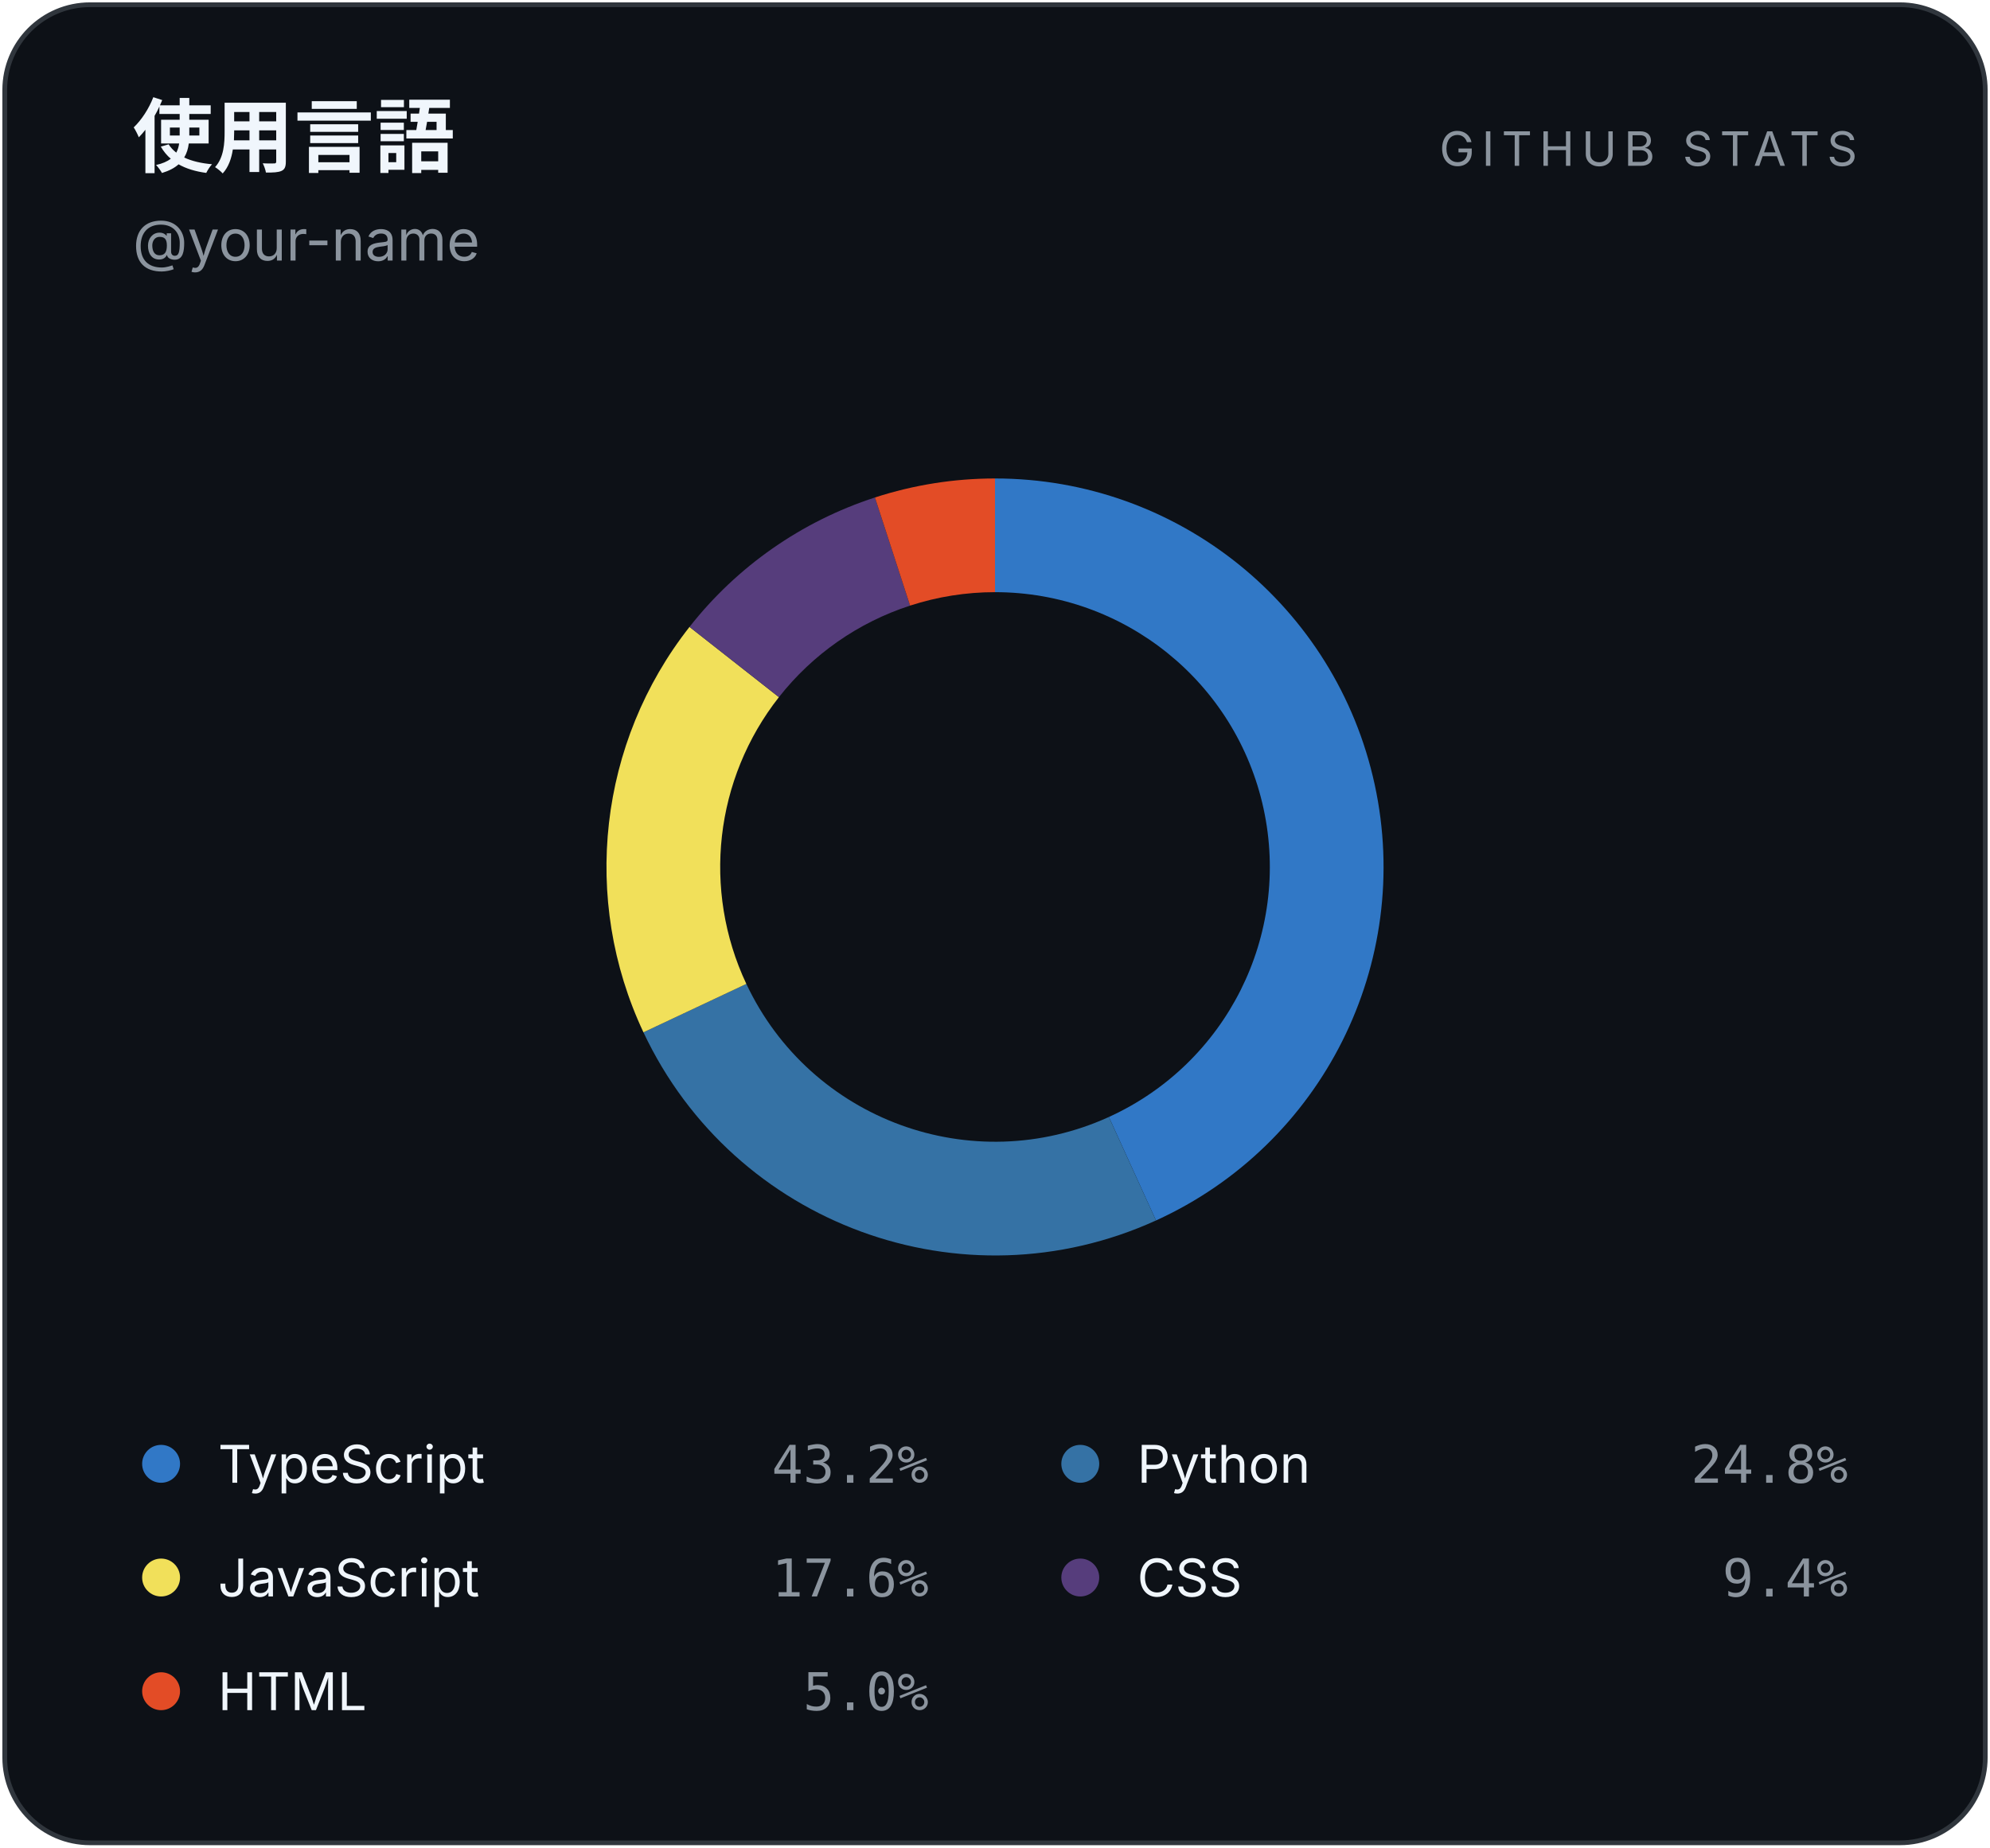
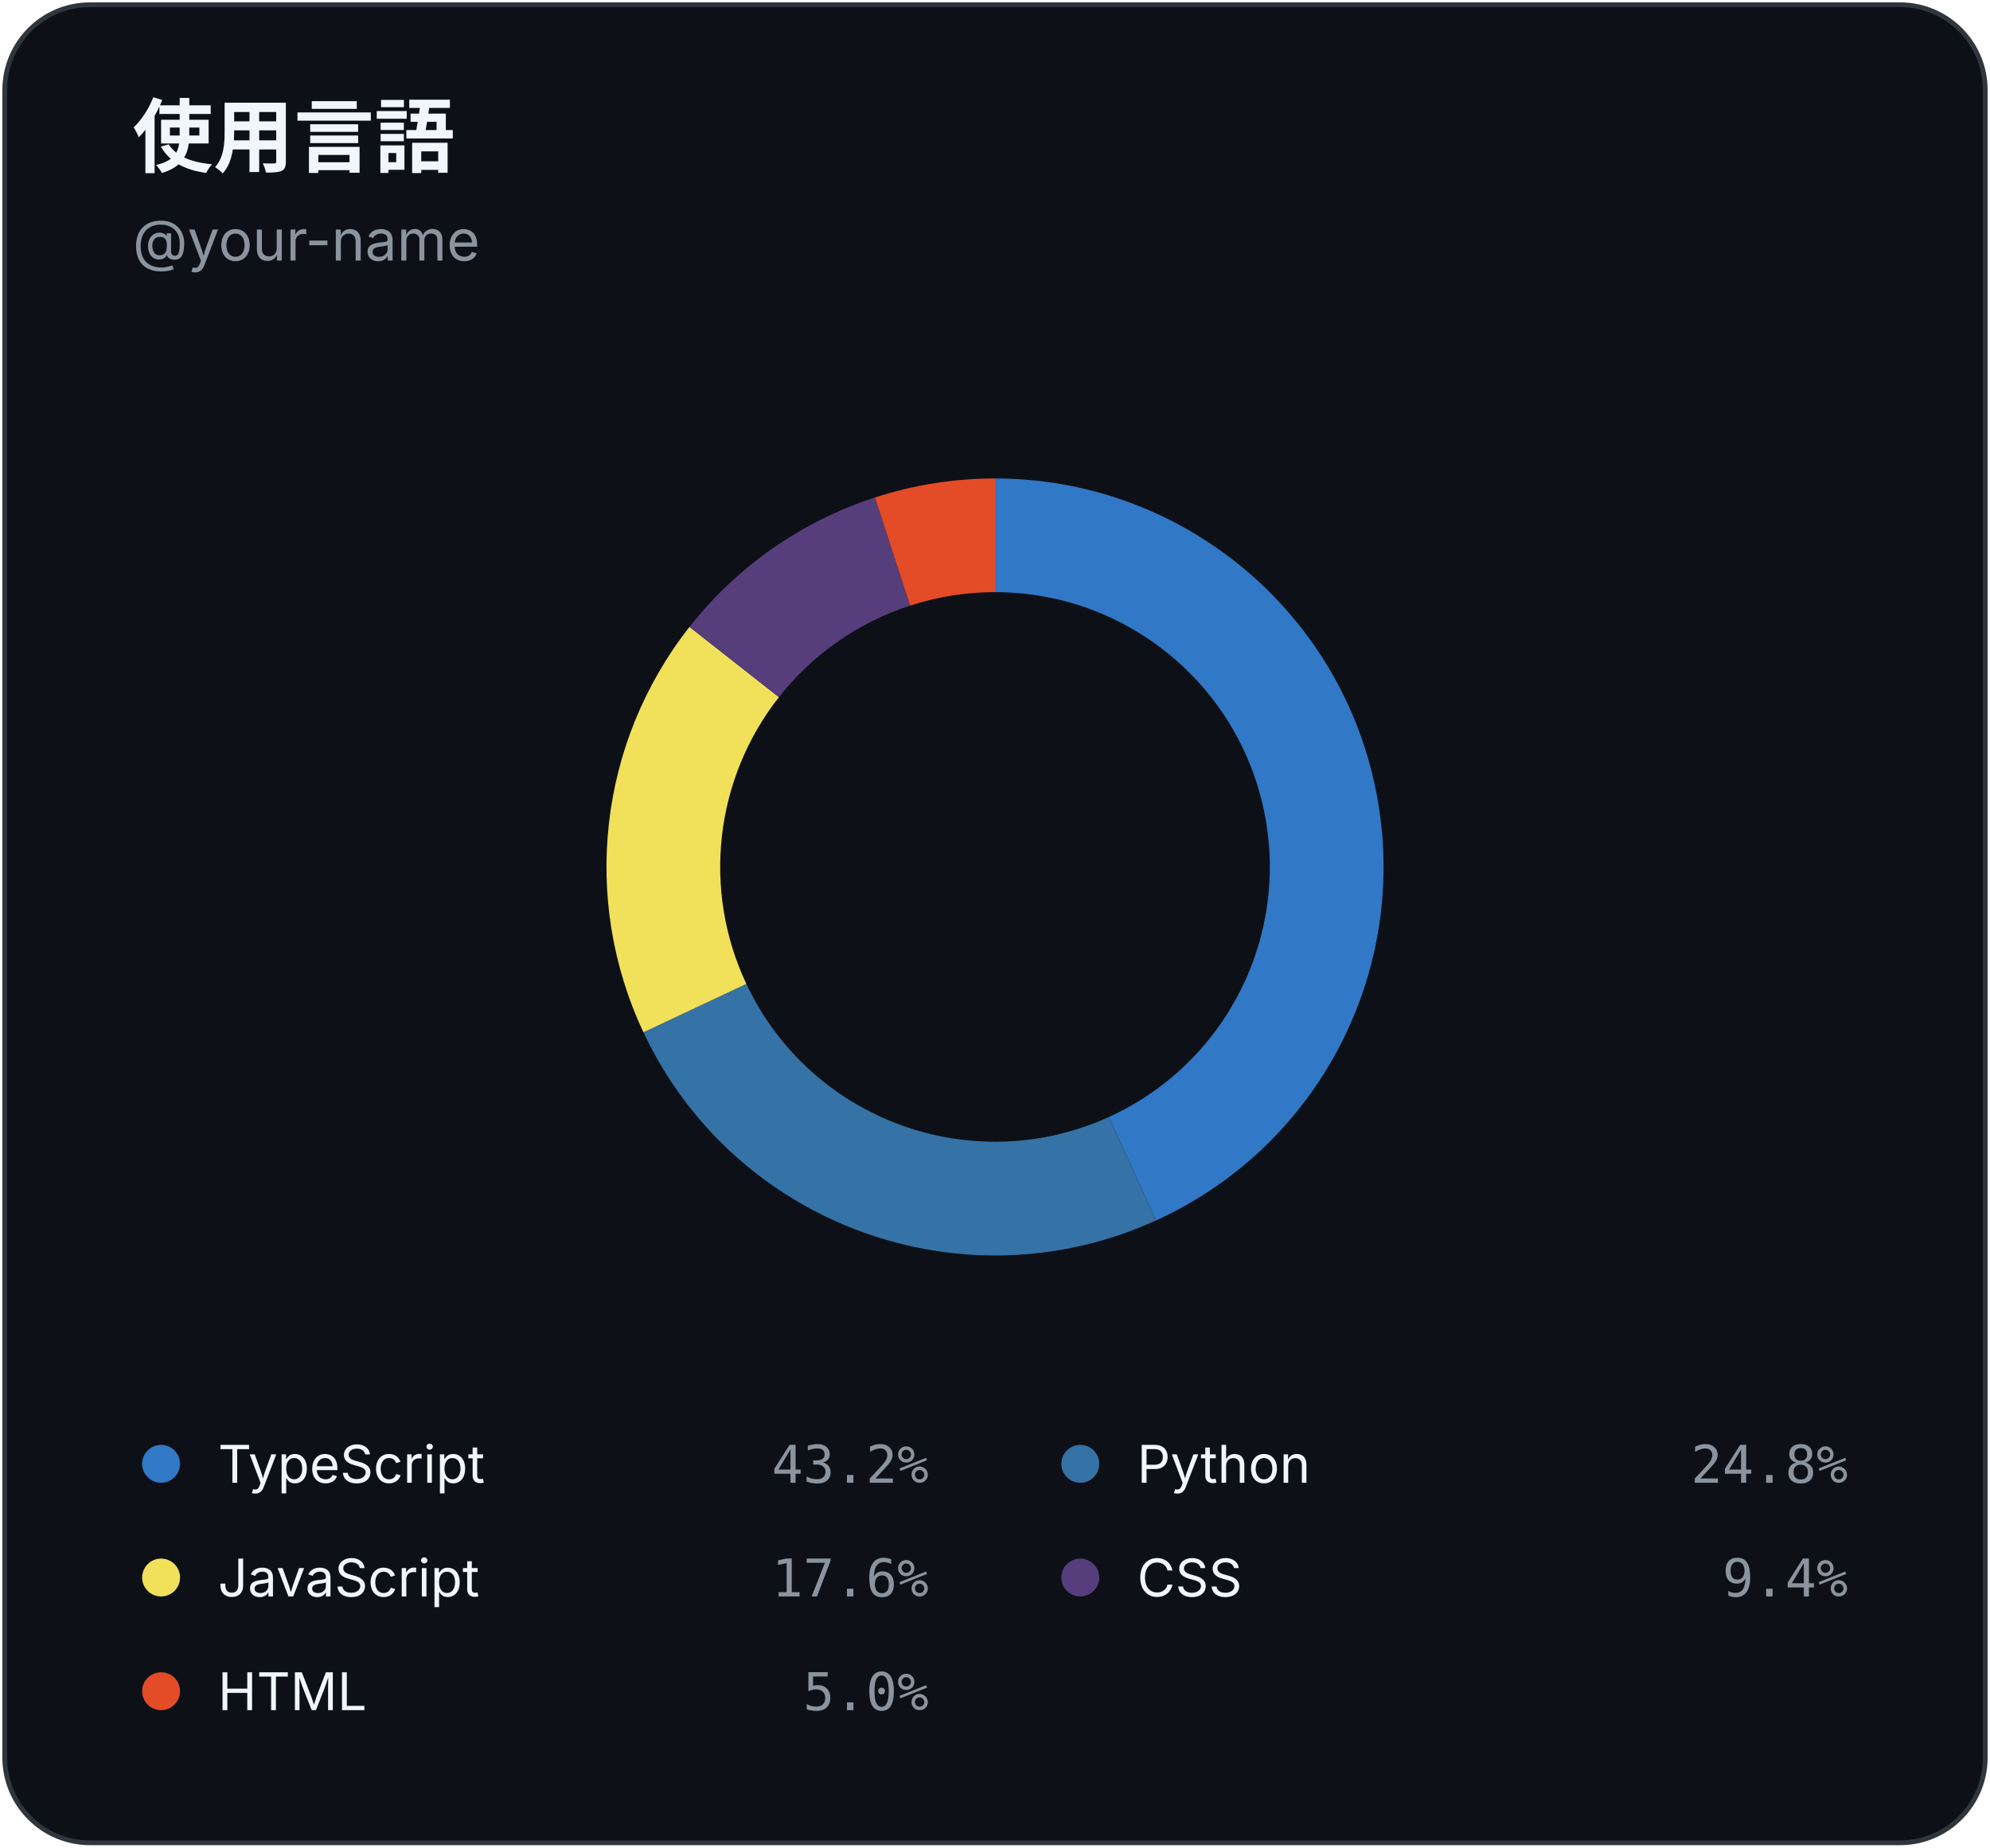
<svg xmlns="http://www.w3.org/2000/svg" width="420" height="390" viewBox="0 0 420 390" fill="none" role="img" aria-labelledby="card-title card-description">
  <style>text { font-family: -apple-system, BlinkMacSystemFont, 'Segoe UI', 'Noto Sans JP', sans-serif; } .numeric { font-family: ui-monospace, SFMono-Regular, Consolas, monospace; font-variant-numeric: tabular-nums; }</style>
  <style>
    .active-language { opacity: 0; animation-delay: 1s; animation-fill-mode: backwards; animation-duration: 10s; animation-iteration-count: infinite; animation-timing-function: steps(1, end); }
    .active-language-0 { animation-name: language-0; }
        @keyframes language-0 {
          
          0%, 19.999% { opacity: 1; }
          20%, 100% { opacity: 0; }
        }
.active-language-1 { animation-name: language-1; }
        @keyframes language-1 {
          0%, 19.999% { opacity: 0; }
          20%, 39.999% { opacity: 1; }
          40%, 100% { opacity: 0; }
        }
.active-language-2 { animation-name: language-2; }
        @keyframes language-2 {
          0%, 39.999% { opacity: 0; }
          40%, 59.999% { opacity: 1; }
          60%, 100% { opacity: 0; }
        }
.active-language-3 { animation-name: language-3; }
        @keyframes language-3 {
          0%, 59.999% { opacity: 0; }
          60%, 79.999% { opacity: 1; }
          80%, 100% { opacity: 0; }
        }
.active-language-4 { animation-name: language-4; }
        @keyframes language-4 {
          0%, 79.999% { opacity: 0; }
          80%, 99.999% { opacity: 1; }
          100%, 100% { opacity: 0; }
        }
    @media (prefers-reduced-motion: reduce) {
      .active-language { animation: none; opacity: 0; }
      .active-language-0 { opacity: 1; }
    }
  </style>
  <rect x="1" y="1" width="418" height="388" rx="18" fill="#0d1117" stroke="#30363d" />
  <text x="28" y="35" fill="#f0f6fc" font-size="17" font-weight="700">使用言語</text>
-   <text x="392" y="35" text-anchor="end" fill="#8b949e" font-size="10" letter-spacing="1.5">GITHUB STATS</text>
  <text x="28" y="55" fill="#8b949e" font-size="12">@your-name</text>
  <path d="M 210.000 101.000 A 82 82 0 0 1 243.979 257.629 L 234.034 235.786 A 58 58 0 0 0 210.000 125.000 Z" fill="#3178c6" />
  <path d="M 243.979 257.629 A 82 82 0 0 1 135.804 217.914 L 157.520 207.695 A 58 58 0 0 0 234.034 235.786 Z" fill="#3572A5" />
  <path d="M 135.804 217.914 A 82 82 0 0 1 145.524 132.336 L 164.395 147.164 A 58 58 0 0 0 157.520 207.695 Z" fill="#f1e05a" />
  <path d="M 145.524 132.336 A 82 82 0 0 1 184.661 105.013 L 192.077 127.839 A 58 58 0 0 0 164.395 147.164 Z" fill="#563d7c" />
  <path d="M 184.661 105.013 A 82 82 0 0 1 210.000 101.000 L 210.000 125.000 A 58 58 0 0 0 192.077 127.839 Z" fill="#e34c26" />
  <g class="active-language active-language-0" opacity="1">
    <path d="M 210.000 91.000 A 92 92 0 0 1 248.123 266.730 L 246.465 263.089 A 88 88 0 0 0 210.000 95.000 Z" fill="#3178c6" />
    <text x="210" y="191" text-anchor="middle" fill="#3178c6" font-size="18" font-weight="700">TypeScript</text>
    <path d="M 299.909 163.495 L 323.363 158.407 L 335.000 158.407" stroke="#3178c6" stroke-width="2" />
    <circle cx="335" cy="158.407" r="3" fill="#3178c6" />
    <text x="341" y="152.407" text-anchor="start" fill="#f0f6fc" font-size="12" font-weight="700" class="numeric">43.2%</text>
    <text x="341" y="170.407" text-anchor="start" fill="#8b949e" font-size="10" class="numeric">422 KB</text>
  </g>
  <g class="active-language active-language-1" opacity="0">
    <path d="M 248.123 266.730 A 92 92 0 0 1 126.756 222.172 L 130.375 220.469 A 88 88 0 0 0 246.465 263.089 Z" fill="#3572A5" />
    <text x="210" y="191" text-anchor="middle" fill="#3572A5" font-size="26" font-weight="700">Python</text>
    <path d="M 178.293 269.364 L 170.021 281.000 L 85.000 281.000" stroke="#3572A5" stroke-width="2" />
    <circle cx="85" cy="281" r="3" fill="#3572A5" />
    <text x="79" y="275" text-anchor="end" fill="#f0f6fc" font-size="12" font-weight="700" class="numeric">24.8%</text>
    <text x="79" y="293" text-anchor="end" fill="#8b949e" font-size="10" class="numeric">242 KB</text>
  </g>
  <g class="active-language active-language-2" opacity="0">
    <path d="M 126.756 222.172 A 92 92 0 0 1 137.661 126.157 L 140.807 128.628 A 88 88 0 0 0 130.375 220.469 Z" fill="#f1e05a" />
    <text x="210" y="191" text-anchor="middle" fill="#f1e05a" font-size="18" font-weight="700">JavaScript</text>
    <path d="M 118.588 172.617 L 94.741 169.909 L 85.000 169.909" stroke="#f1e05a" stroke-width="2" />
    <circle cx="85" cy="169.909" r="3" fill="#f1e05a" />
    <text x="79" y="163.909" text-anchor="end" fill="#f0f6fc" font-size="12" font-weight="700" class="numeric">17.6%</text>
    <text x="79" y="181.909" text-anchor="end" fill="#8b949e" font-size="10" class="numeric">172 KB</text>
  </g>
  <g class="active-language active-language-3" opacity="0">
    <path d="M 137.661 126.157 A 92 92 0 0 1 181.570 95.503 L 182.807 99.307 A 88 88 0 0 0 140.807 128.628 Z" fill="#563d7c" />
    <text x="210" y="191" text-anchor="middle" fill="#563d7c" font-size="26" font-weight="700">CSS</text>
    <path d="M 157.336 107.564 L 143.598 87.886 L 85.000 87.886" stroke="#563d7c" stroke-width="2" />
    <circle cx="85" cy="87.886" r="3" fill="#563d7c" />
    <text x="79" y="81.886" text-anchor="end" fill="#f0f6fc" font-size="12" font-weight="700" class="numeric">9.4%</text>
    <text x="79" y="99.886" text-anchor="end" fill="#8b949e" font-size="10" class="numeric">92 KB</text>
  </g>
  <g class="active-language active-language-4" opacity="0">
    <path d="M 181.570 95.503 A 92 92 0 0 1 210.000 91.000 L 210.000 95.000 A 88 88 0 0 0 182.807 99.307 Z" fill="#e34c26" />
    <text x="210" y="191" text-anchor="middle" fill="#e34c26" font-size="26" font-weight="700">HTML</text>
    <path d="M 195.608 92.133 L 191.854 85.000 L 85.000 85.000" stroke="#e34c26" stroke-width="2" />
    <circle cx="85" cy="85" r="3" fill="#e34c26" />
    <text x="79" y="79" text-anchor="end" fill="#f0f6fc" font-size="12" font-weight="700" class="numeric">5.0%</text>
    <text x="79" y="97" text-anchor="end" fill="#8b949e" font-size="10" class="numeric">49 KB</text>
  </g>
  <g>
    <circle cx="34" cy="309" r="4" fill="#3178c6" />
    <text x="46" y="313" fill="#f0f6fc" font-size="11">TypeScript</text>
    <text x="196" y="313" text-anchor="end" fill="#8b949e" font-size="11" class="numeric">43.2%</text>
  </g>
  <g>
    <circle cx="228" cy="309" r="4" fill="#3572A5" />
    <text x="240" y="313" fill="#f0f6fc" font-size="11">Python</text>
    <text x="390" y="313" text-anchor="end" fill="#8b949e" font-size="11" class="numeric">24.8%</text>
  </g>
  <g>
    <circle cx="34" cy="333" r="4" fill="#f1e05a" />
    <text x="46" y="337" fill="#f0f6fc" font-size="11">JavaScript</text>
    <text x="196" y="337" text-anchor="end" fill="#8b949e" font-size="11" class="numeric">17.6%</text>
  </g>
  <g>
    <circle cx="228" cy="333" r="4" fill="#563d7c" />
    <text x="240" y="337" fill="#f0f6fc" font-size="11">CSS</text>
    <text x="390" y="337" text-anchor="end" fill="#8b949e" font-size="11" class="numeric">9.4%</text>
  </g>
  <g>
    <circle cx="34" cy="357" r="4" fill="#e34c26" />
    <text x="46" y="361" fill="#f0f6fc" font-size="11">HTML</text>
    <text x="196" y="361" text-anchor="end" fill="#8b949e" font-size="11" class="numeric">5.0%</text>
  </g>
</svg>
